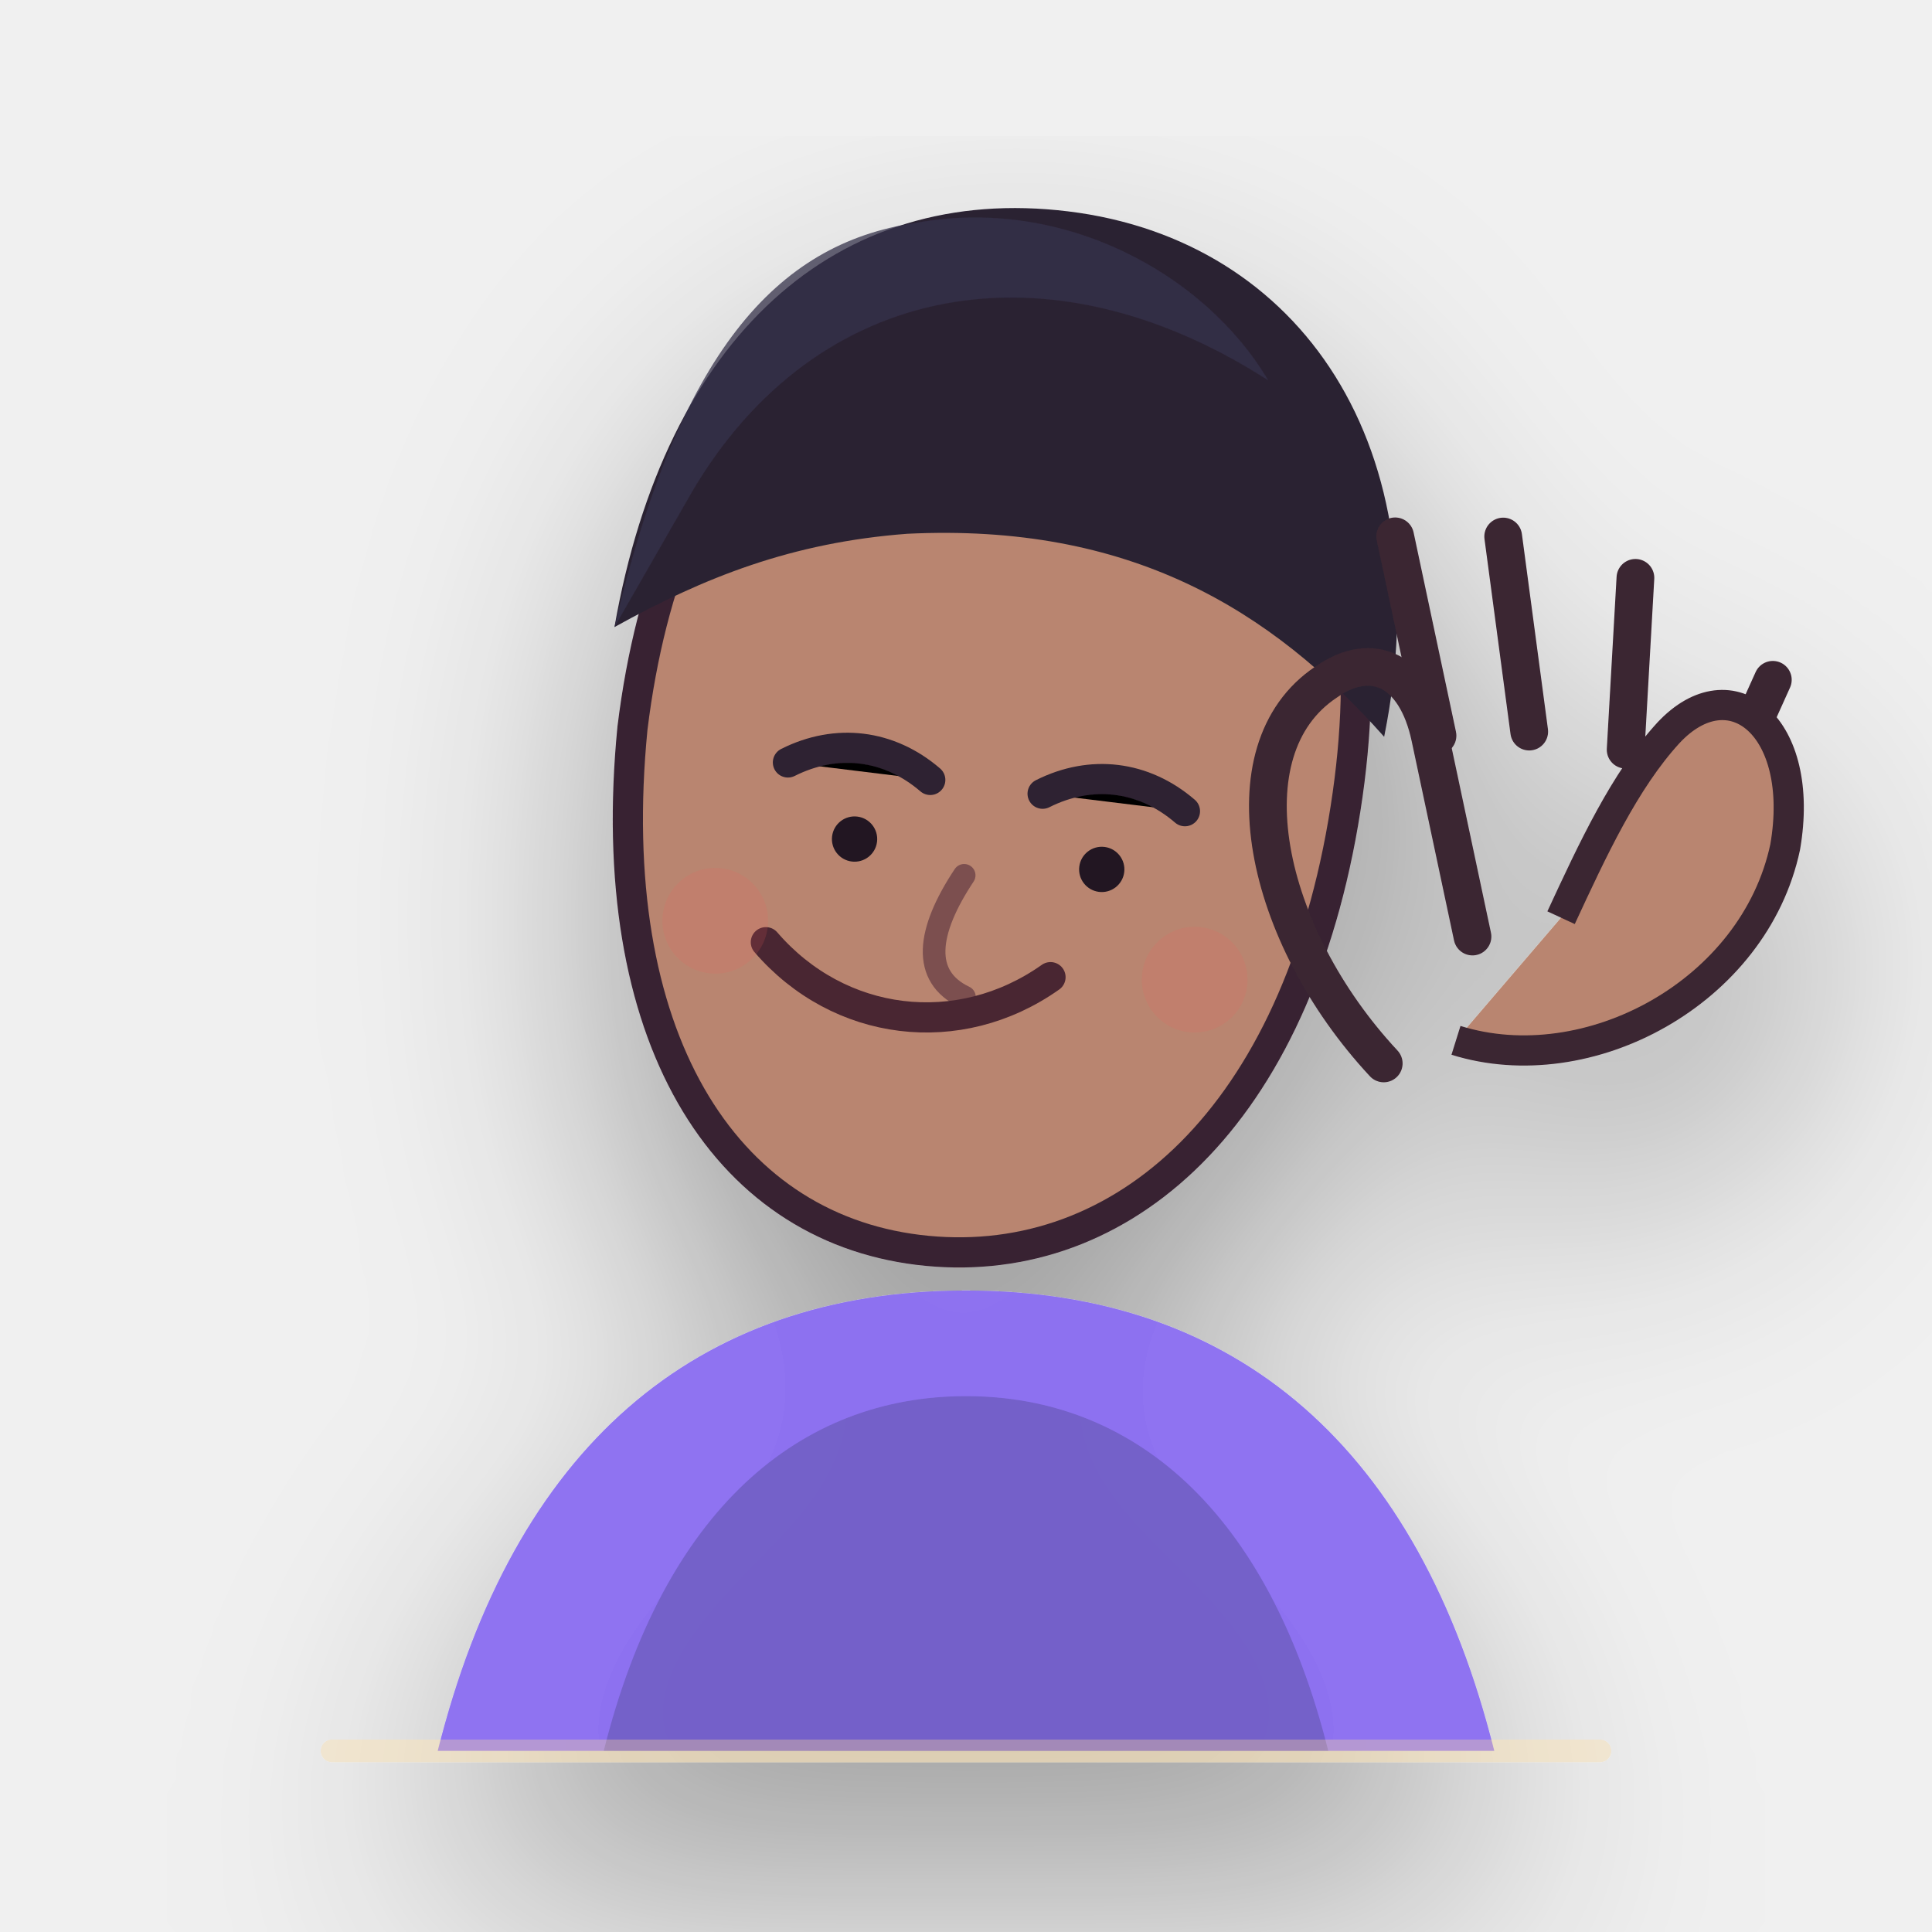
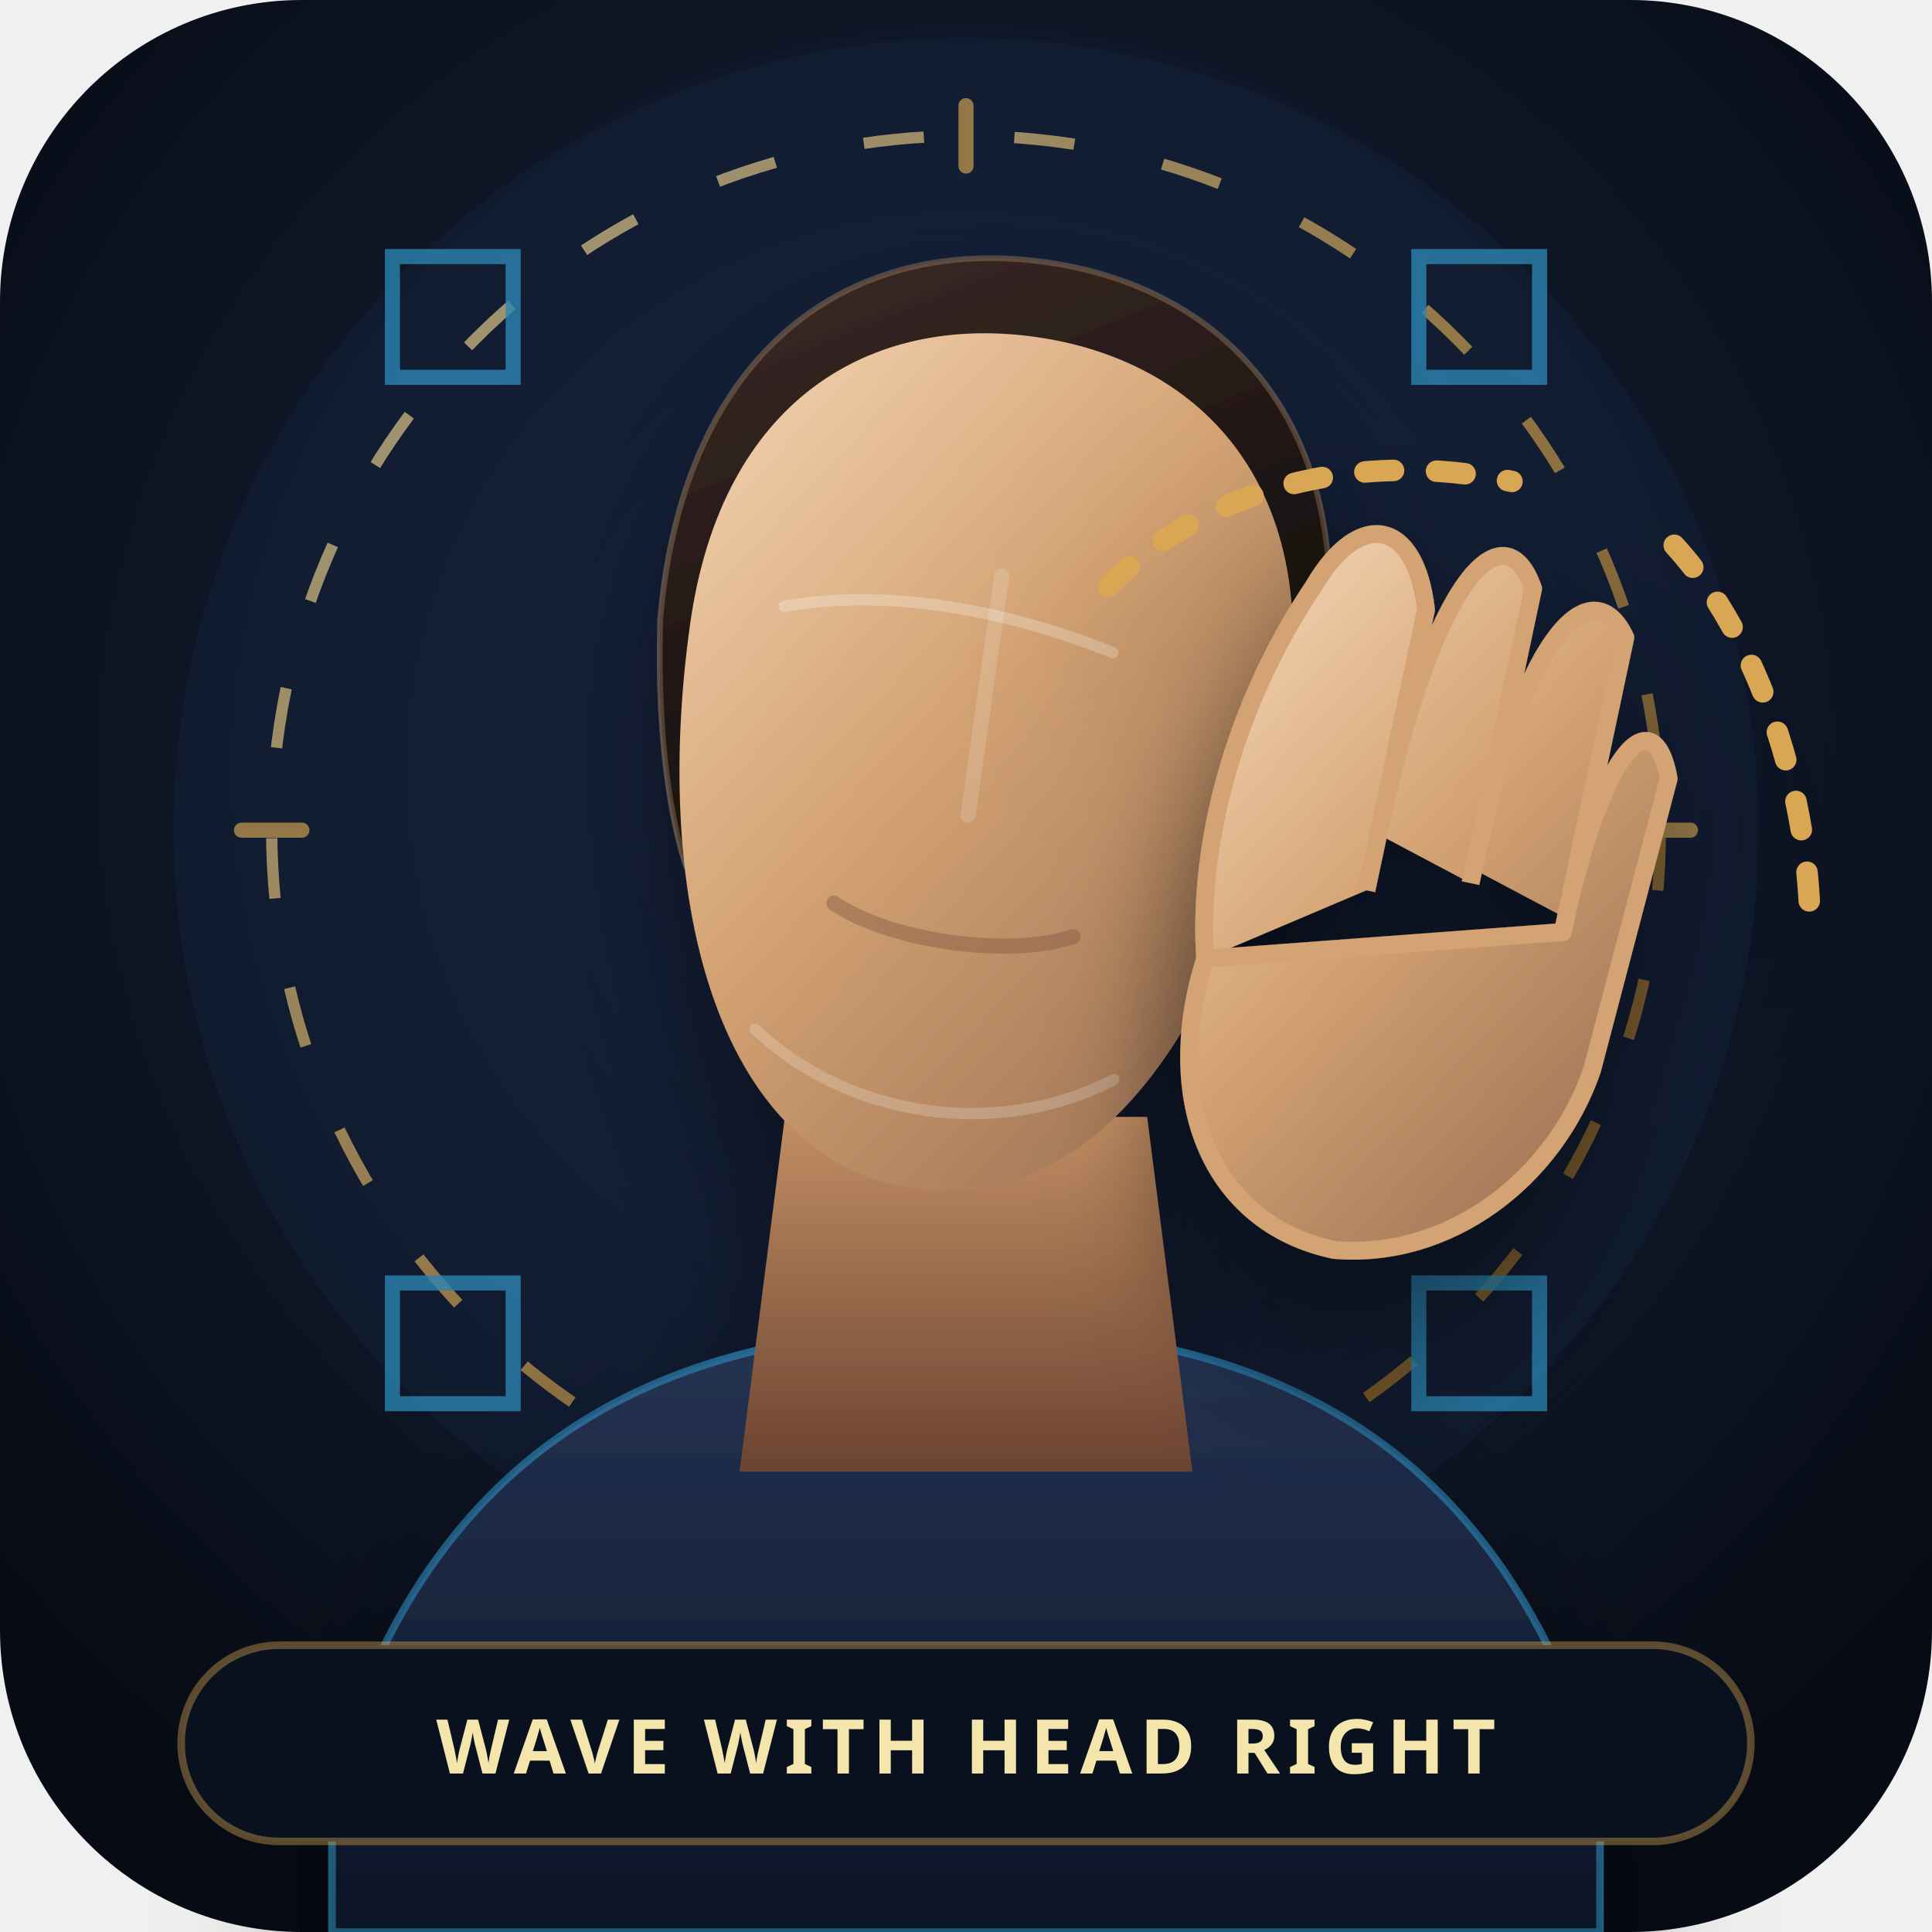
<svg xmlns="http://www.w3.org/2000/svg" width="512" height="512" viewBox="0 0 256 256" role="img" aria-label="male verification pose wave-head-right">
  <defs>
-     <linearGradient id="g20" x1="36" y1="28" x2="220" y2="232" gradientUnits="userSpaceOnUse">
-       <stop stop-color="#ef5e5e" stop-opacity=".22" />
-       <stop offset=".52" stop-color="#d9a752" stop-opacity=".18" />
-       <stop offset="1" stop-color="#8a6ef2" stop-opacity=".20" />
+     <radialGradient id="bgGrad" cx="50%" cy="40%" r="65%">
+       <stop offset="0%" stop-color="#1A2744" />
+       <stop offset="60%" stop-color="#0E1626" />
+       <stop offset="100%" stop-color="#070B14" />
+     </radialGradient>
+     <linearGradient id="skinLight" x1="0%" y1="0%" x2="100%" y2="100%">
+       <stop offset="0%" stop-color="#F3D5B5" />
+       <stop offset="45%" stop-color="#D4A373" />
+       <stop offset="85%" stop-color="#A87C5B" />
+       <stop offset="100%" stop-color="#7B503B" />
    </linearGradient>
-     <filter id="s" x="-20%" y="-20%" width="140%" height="140%">
-       <feDropShadow dx="0" dy="18" stdDeviation="18" flood-color="#05070d" flood-opacity=".35" />
+     <linearGradient id="skinShadow" x1="0%" y1="0%" x2="0%" y2="100%">
+       <stop offset="0%" stop-color="#C28E63" />
+       <stop offset="100%" stop-color="#6B4331" />
+     </linearGradient>
+     <linearGradient id="hairGrad" x1="20%" y1="0%" x2="80%" y2="100%">
+       <stop offset="0%" stop-color="#3A2925" />
+       <stop offset="50%" stop-color="#1F1513" />
+       <stop offset="100%" stop-color="#110B0A" />
+     </linearGradient>
+     <linearGradient id="clothGrad" x1="0%" y1="0%" x2="0%" y2="100%">
+       <stop offset="0%" stop-color="#243354" />
+       <stop offset="100%" stop-color="#0E1524" />
+     </linearGradient>
+     <linearGradient id="goldGrad" x1="0%" y1="0%" x2="100%" y2="100%">
+       <stop offset="0%" stop-color="#F3E5AB" />
+       <stop offset="50%" stop-color="#D9A752" />
+       <stop offset="100%" stop-color="#996515" />
+     </linearGradient>
+     <filter id="dropShadow" x="-20%" y="-20%" width="140%" height="140%">
+       <feDropShadow dx="0" dy="12" stdDeviation="10" flood-color="#000000" flood-opacity="0.5" />
+     </filter>
+     <filter id="glow" x="-30%" y="-30%" width="160%" height="160%">
+       <feGaussianBlur stdDeviation="6" result="blur" />
+       <feComposite in="SourceGraphic" in2="blur" operator="over" />
    </filter>
  </defs>
-   <g filter="url(#s)">
-     <path d="M58 232 C68 192 92 171 128 171 C164 171 188 192 198 232 Z" fill="#8a6ef2" opacity=".95" />
-     <path d="M80 232 C88 200 106 185 128 185 C150 185 168 200 176 232" fill="#0d1122" opacity=".20" />
-     <g transform="rotate(7 128 114)">
-       <path d="M82 102 C82 62 101 38 130 38 C161 38 179 62 177 103 C175 144 154 166 128 166 C102 166 83 143 82 102Z" fill="#b9856f" stroke="#382433" stroke-width="4" />
-       <path d="M78 89 C80 50 100 27 131 27 C162 27 184 52 181 91 C164 76 144 67 115 72 C100 75 89 81 78 89Z" fill="#2a2433" />
-       <path d="M86 70 C99 40 129 31 160 46 C150 33 130 25 111 31 C93 36 82 52 78 89" fill="#36304a" opacity=".75" />
-       <path d="M103 104 C109 100 116 100 122 104" stroke="#2d2130" stroke-width="4" stroke-linecap="round" />
-       <path d="M137 104 C143 100 150 100 156 104" stroke="#2d2130" stroke-width="4" stroke-linecap="round" />
-       <circle cx="113" cy="113" r="3" fill="#201722" />
-       <circle cx="146" cy="113" r="3" fill="#201722" />
-       <path d="M128 116 C124 124 124 130 130 132" stroke="#7b4f50" stroke-width="3" stroke-linecap="round" fill="none" />
-       <path d="M103 128 C114 138 130 138 141 128" stroke="#4a2630" stroke-width="4" stroke-linecap="round" fill="none" />
-       <circle cx="96" cy="126" r="7" fill="#ef5e5e" opacity=".16" />
-       <circle cx="160" cy="126" r="7" fill="#ef5e5e" opacity=".16" />
+   <rect width="256" height="256" rx="40" fill="url(#bgGrad)" />
+   <circle cx="128" cy="110" r="105" fill="#182642" opacity="0.35" />
+   <g opacity="0.65">
+     <circle cx="128" cy="110" r="92" fill="none" stroke="url(#goldGrad)" stroke-width="1.5" stroke-dasharray="8 12" />
+     <path d="M 128 14 L 128 22 M 128 198 L 128 206 M 32 110 L 40 110 M 216 110 L 224 110" stroke="#D9A752" stroke-width="2" stroke-linecap="round" />
+     <rect x="52" y="34" width="16" height="16" fill="none" stroke="#38BDF8" stroke-width="2" stroke-dasharray="16 0" opacity="0.8" />
+     <rect x="188" y="34" width="16" height="16" fill="none" stroke="#38BDF8" stroke-width="2" stroke-dasharray="16 0" opacity="0.8" />
+     <rect x="52" y="170" width="16" height="16" fill="none" stroke="#38BDF8" stroke-width="2" stroke-dasharray="16 0" opacity="0.8" />
+     <rect x="188" y="170" width="16" height="16" fill="none" stroke="#38BDF8" stroke-width="2" stroke-dasharray="16 0" opacity="0.8" />
+   </g>
+   <g filter="url(#dropShadow)">
+     <path d="M 44 236 C 58 188 92 176 128 176 C 164 176 198 188 212 236 L 212 256 L 44 256 Z" fill="url(#clothGrad)" stroke="#38BDF8" stroke-width="1" stroke-opacity="0.4" />
+     <path d="M 104 148 L 152 148 L 158 195 L 98 195 Z" fill="url(#skinShadow)" />
+     <g transform="rotate(8 128 110)">
+       <path d="M 84 88 C 82 52 102 34 128 34 C 154 34 174 52 172 88 C 170 106 166 116 164 120 L 92 120 C 90 116 86 106 84 88 Z" fill="url(#hairGrad)" stroke="#D4A373" stroke-width="0.75" stroke-opacity="0.3" />
+       <path d="M 88 88 C 88 58 106 44 128 44 C 150 44 168 58 168 88 C 168 126 154 158 128 158 C 102 158 88 126 88 88 Z" fill="url(#skinLight)" />
+       <path d="M 100 84 C 112 80 128 80 144 84" fill="none" stroke="#FFF" stroke-width="1.5" opacity="0.25" stroke-linecap="round" />
+       <path d="M 128 76 L 128 108" fill="none" stroke="#FFF" stroke-width="2" opacity="0.15" stroke-linecap="round" />
+       <path d="M 112 122 C 120 126 136 126 144 122" fill="none" stroke="#7B503B" stroke-width="2" opacity="0.4" stroke-linecap="round" />
+       <path d="M 104 140 C 118 150 138 150 152 140" fill="none" stroke="#FFF" stroke-width="1.5" opacity="0.2" stroke-linecap="round" />
    </g>
-     <g transform="translate(0 0)">
-       <g transform="rotate(-12 185 115)">
-         <path d="M178 140 C166 120 166 95 181 89 C188 86 193 90 193 99 L193 126" fill="none" stroke="#3a2530" stroke-width="5" stroke-linecap="round" />
-         <path d="M194 99 L194 72" stroke="#3a2530" stroke-width="5" stroke-linecap="round" />
-         <path d="M206 101 L208 75" stroke="#3a2530" stroke-width="5" stroke-linecap="round" />
-         <path d="M218 106 L224 84" stroke="#3a2530" stroke-width="5" stroke-linecap="round" />
-         <path d="M228 116 L239 101" stroke="#3a2530" stroke-width="5" stroke-linecap="round" />
-         <path d="M188 139 C204 148 228 141 236 123 C242 108 234 98 224 105 C217 110 211 118 205 126" fill="#b9856f" stroke="#3a2530" stroke-width="4" stroke-linejoin="round" />
-       </g>
-     </g>
-     <path d="M44 232 H212" stroke="#f6d79a" stroke-opacity=".35" stroke-width="3" stroke-linecap="round" />
  </g>
+   <g transform="translate(168, 88) rotate(12) scale(0.95)" filter="url(#dropShadow)">
+     <path d="M 0 42 C -4 28 -4 8 4 -12 C 8 -24 16 -24 20 -12 L 20 28 M 20 20 C 20 -18 28 -28 34 -18 L 34 24 M 34 22 C 34 -14 42 -22 48 -14 L 48 26 M 48 28 C 48 0 54 -6 58 4 L 56 46 C 54 62 42 76 26 78 C 8 78 -2 62 0 42 Z" fill="url(#skinLight)" stroke="#D4A373" stroke-width="2.5" stroke-linejoin="round" />
+     <path d="M -24 -6 C -14 -22 6 -32 28 -32 M 52 -28 C 66 -18 78 2 82 22" fill="none" stroke="#D9A752" stroke-width="3" stroke-linecap="round" stroke-dasharray="4 6" />
+   </g>
+   <rect x="24" y="218" width="208" height="26" rx="13" fill="#0A111E" stroke="#D9A752" stroke-width="1" stroke-opacity="0.4" />
+   <text x="128" y="235" font-family="sans-serif" font-size="10" font-weight="800" fill="#F3E5AB" text-anchor="middle" letter-spacing="1">WAVE WITH HEAD RIGHT</text>
</svg>
